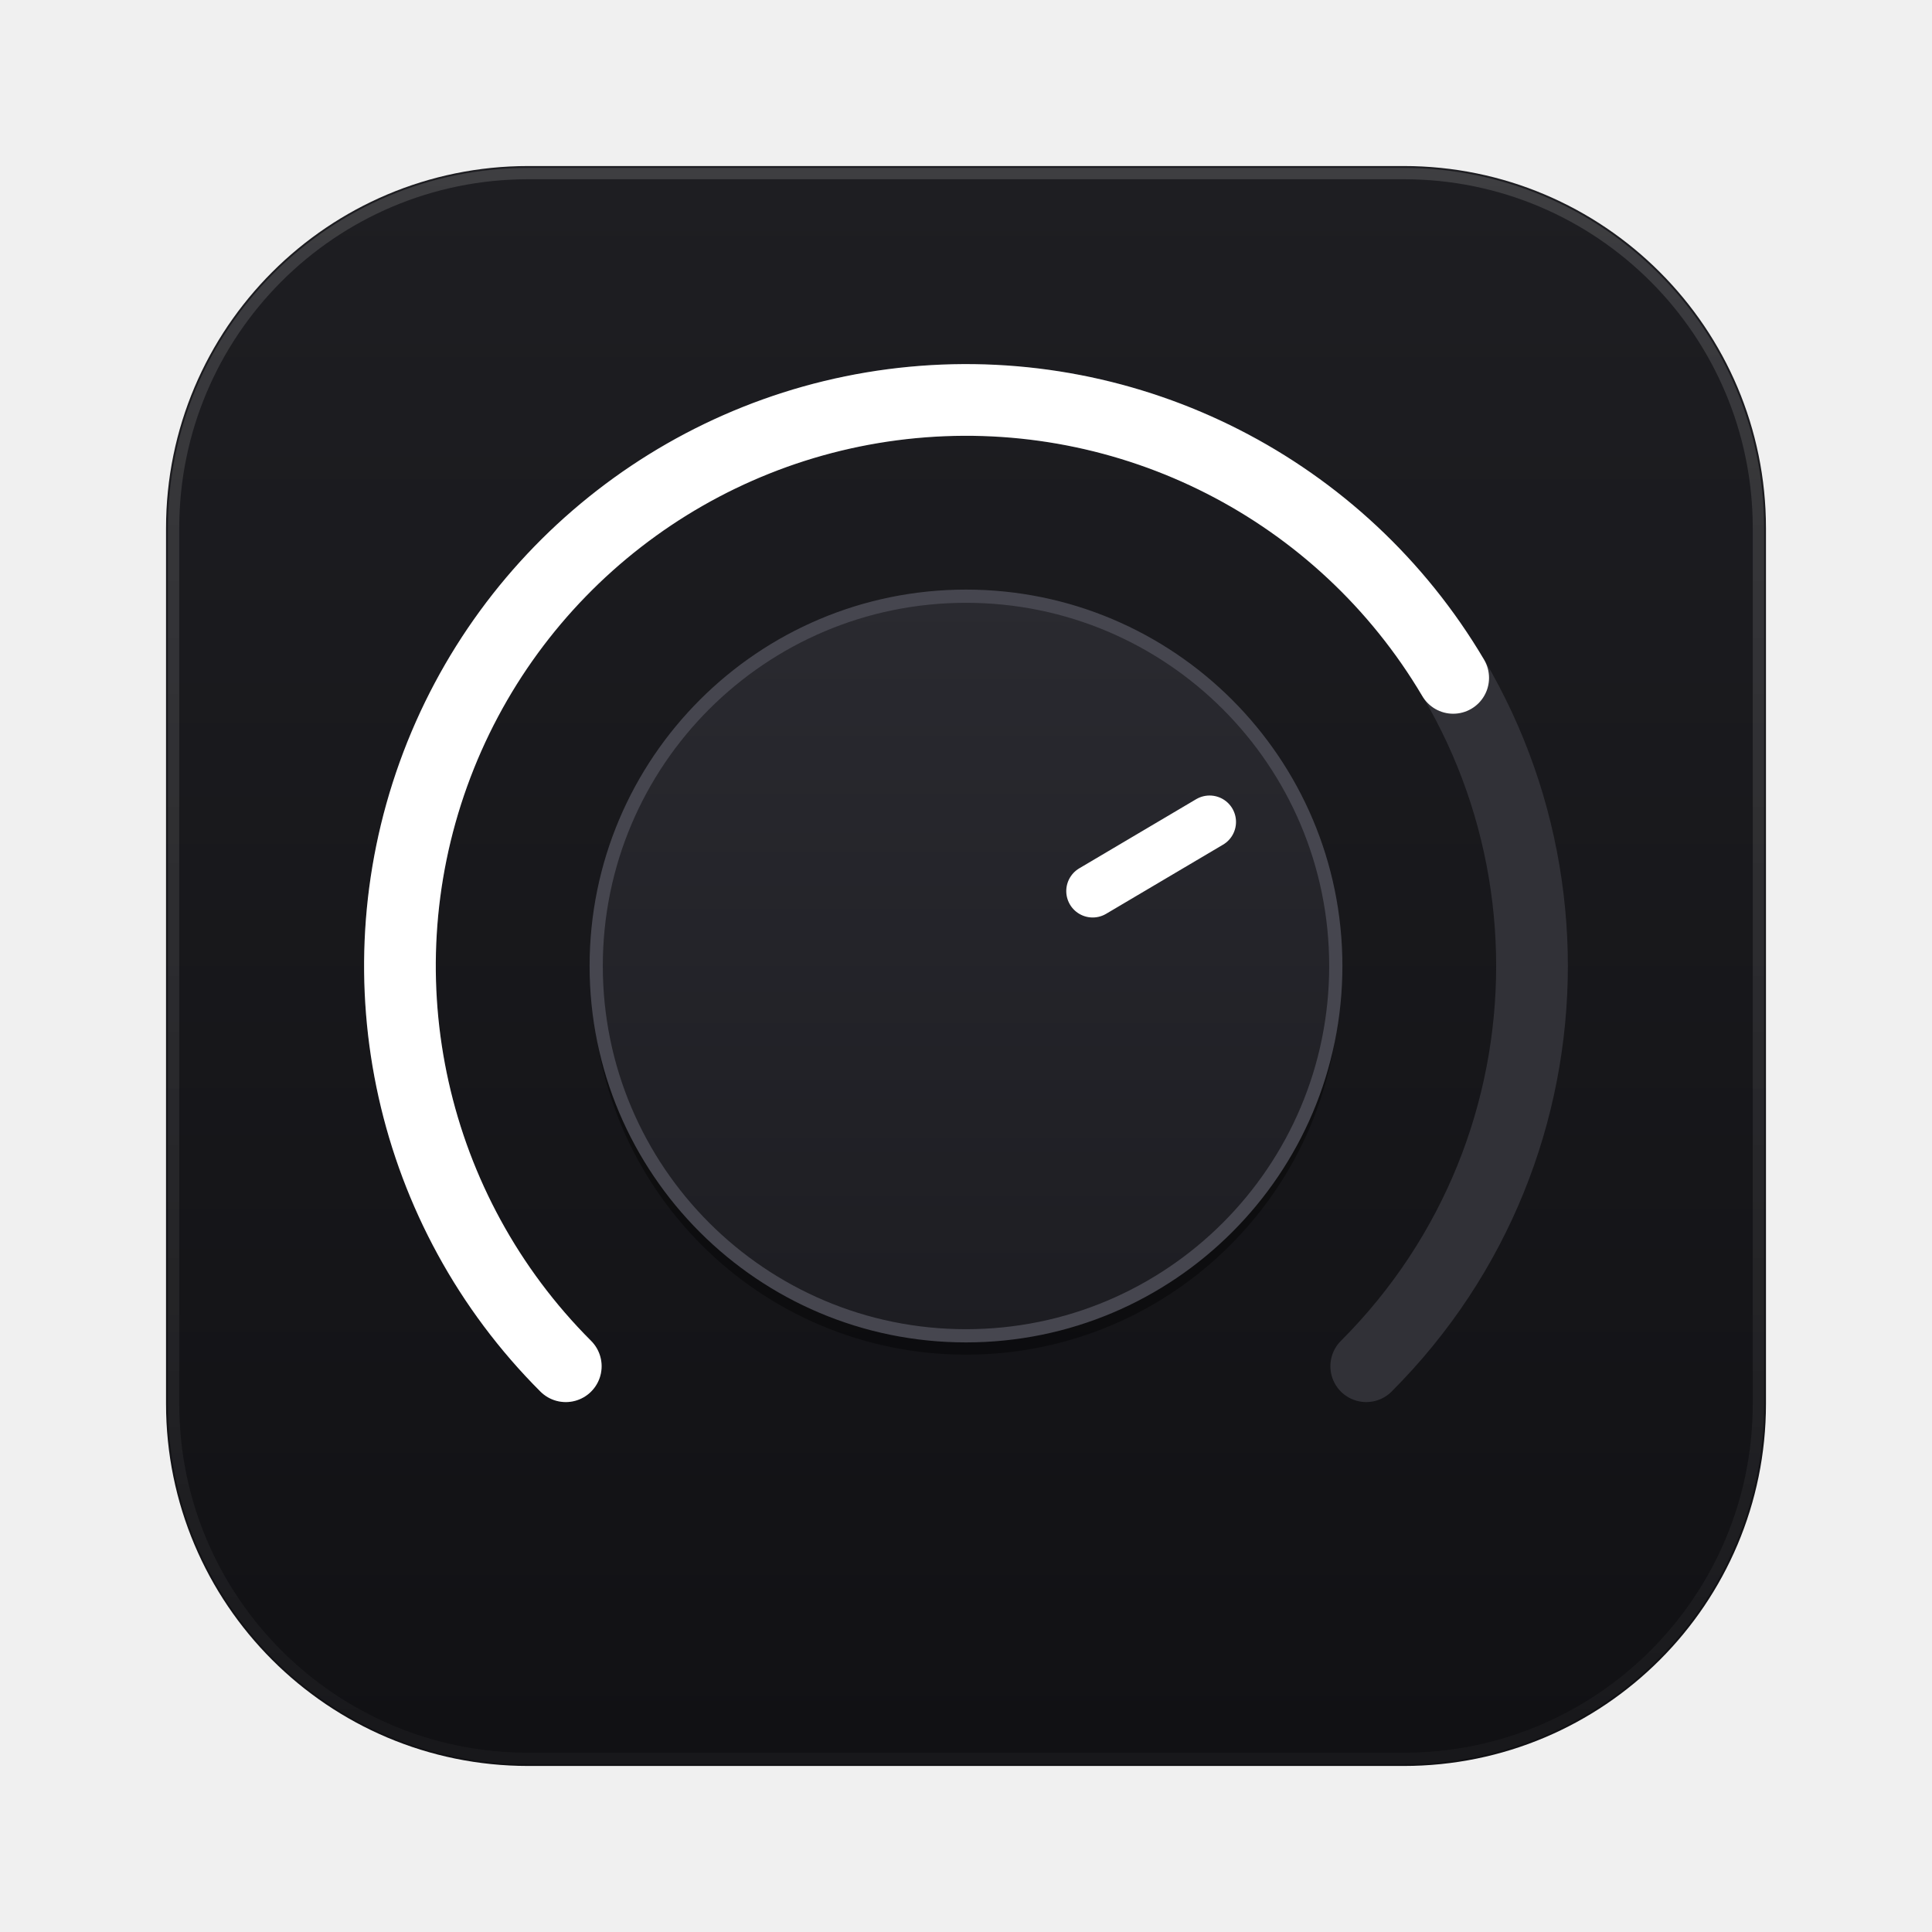
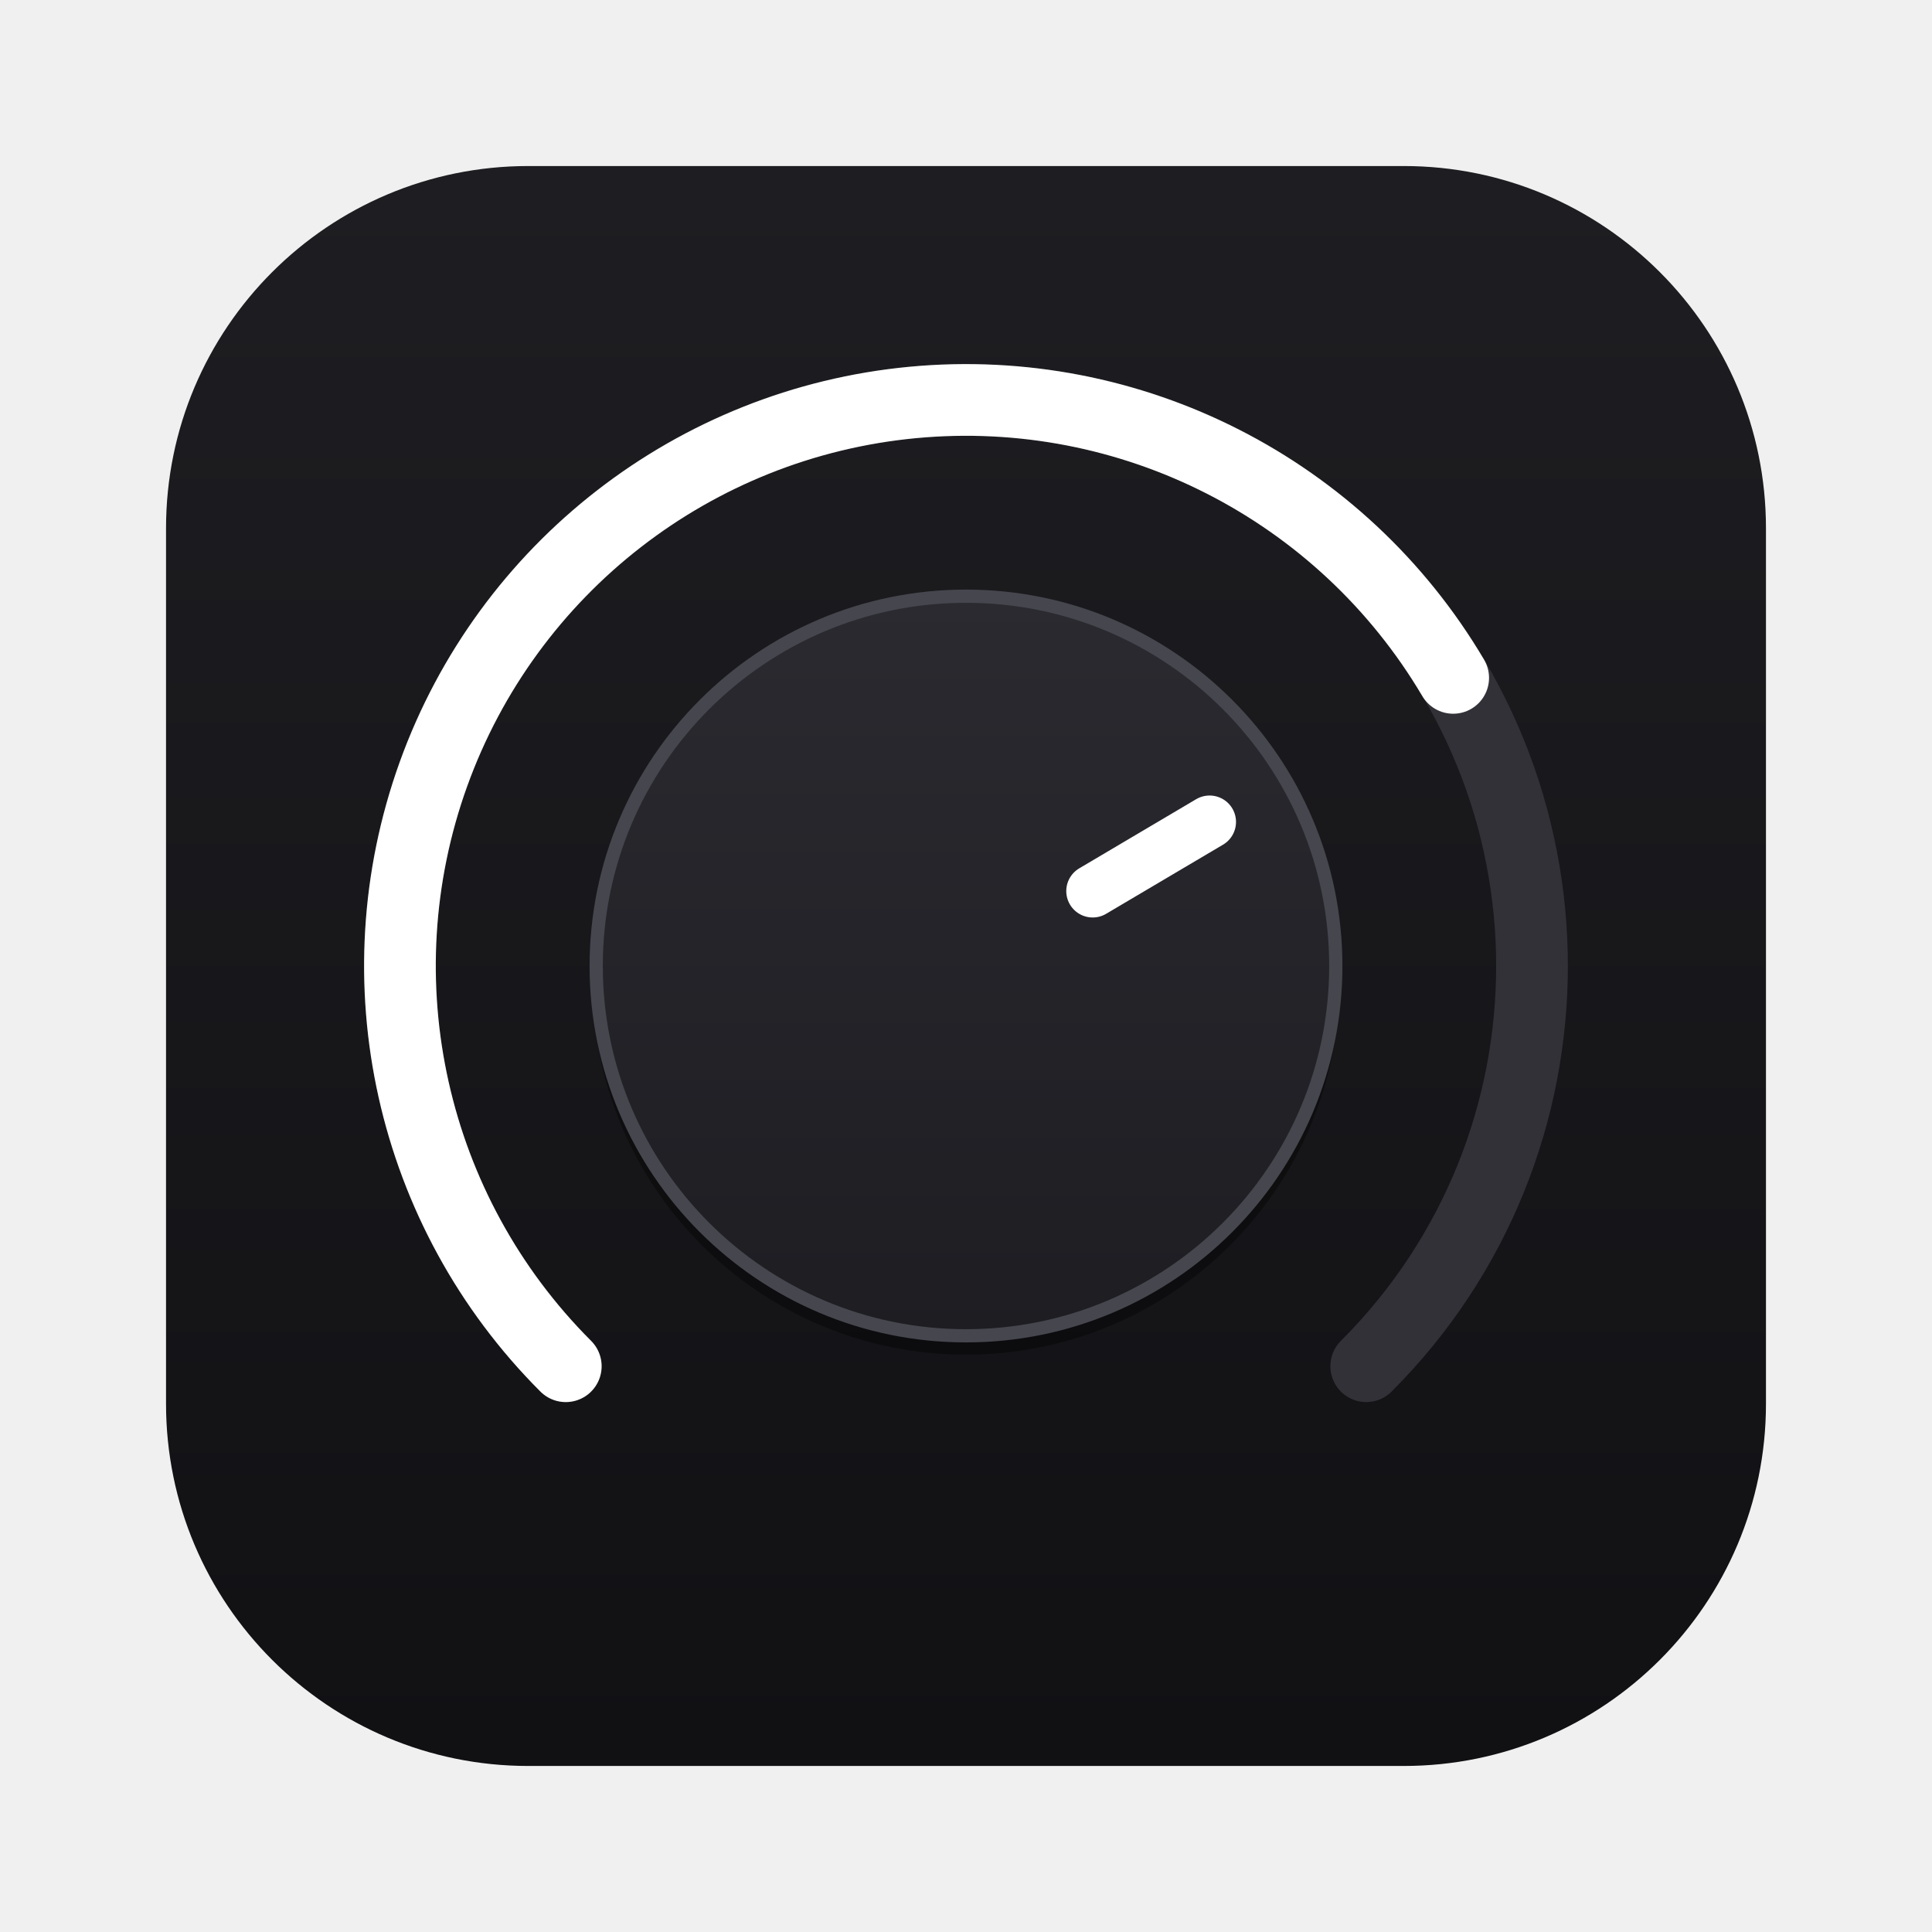
<svg xmlns="http://www.w3.org/2000/svg" viewBox="0 0 1024 1024" width="1024" height="1024">
  <defs>
    <linearGradient id="bg" x1="0" y1="0" x2="0" y2="1">
      <stop offset="0%" stop-color="#1e1e22" />
      <stop offset="100%" stop-color="#111114" />
    </linearGradient>
    <linearGradient id="knob" x1="0" y1="0" x2="0" y2="1">
      <stop offset="0%" stop-color="#2a2a30" />
      <stop offset="100%" stop-color="#1d1d22" />
    </linearGradient>
    <linearGradient id="rim" x1="0" y1="0" x2="0" y2="1">
      <stop offset="0%" stop-color="rgba(255,255,255,0.14)" />
      <stop offset="100%" stop-color="rgba(255,255,255,0.03)" />
    </linearGradient>
  </defs>
  <rect x="88" y="88" width="848" height="848" rx="192" ry="192" fill="url(#bg)" />
-   <rect x="92" y="92" width="840" height="840" rx="188" ry="188" fill="none" stroke="url(#rim)" stroke-width="6" />
  <path d="M 299.87 724.13 A 300 300 0 1 1 724.13 724.13" fill="none" stroke="#313137" stroke-width="38" stroke-linecap="round" />
  <path d="M 299.87 724.13 A 300 300 0 1 1 770.22 359.29" fill="none" stroke="#ffffff" stroke-width="38" stroke-linecap="round" />
  <circle cx="512" cy="520" r="198" fill="rgba(0,0,0,0.38)" />
  <circle cx="512" cy="512" r="196" fill="url(#knob)" stroke="#46464f" stroke-width="7" />
  <line x1="579.14" y1="472.29" x2="641.11" y2="435.64" stroke="#ffffff" stroke-width="28" stroke-linecap="round" />
</svg>
